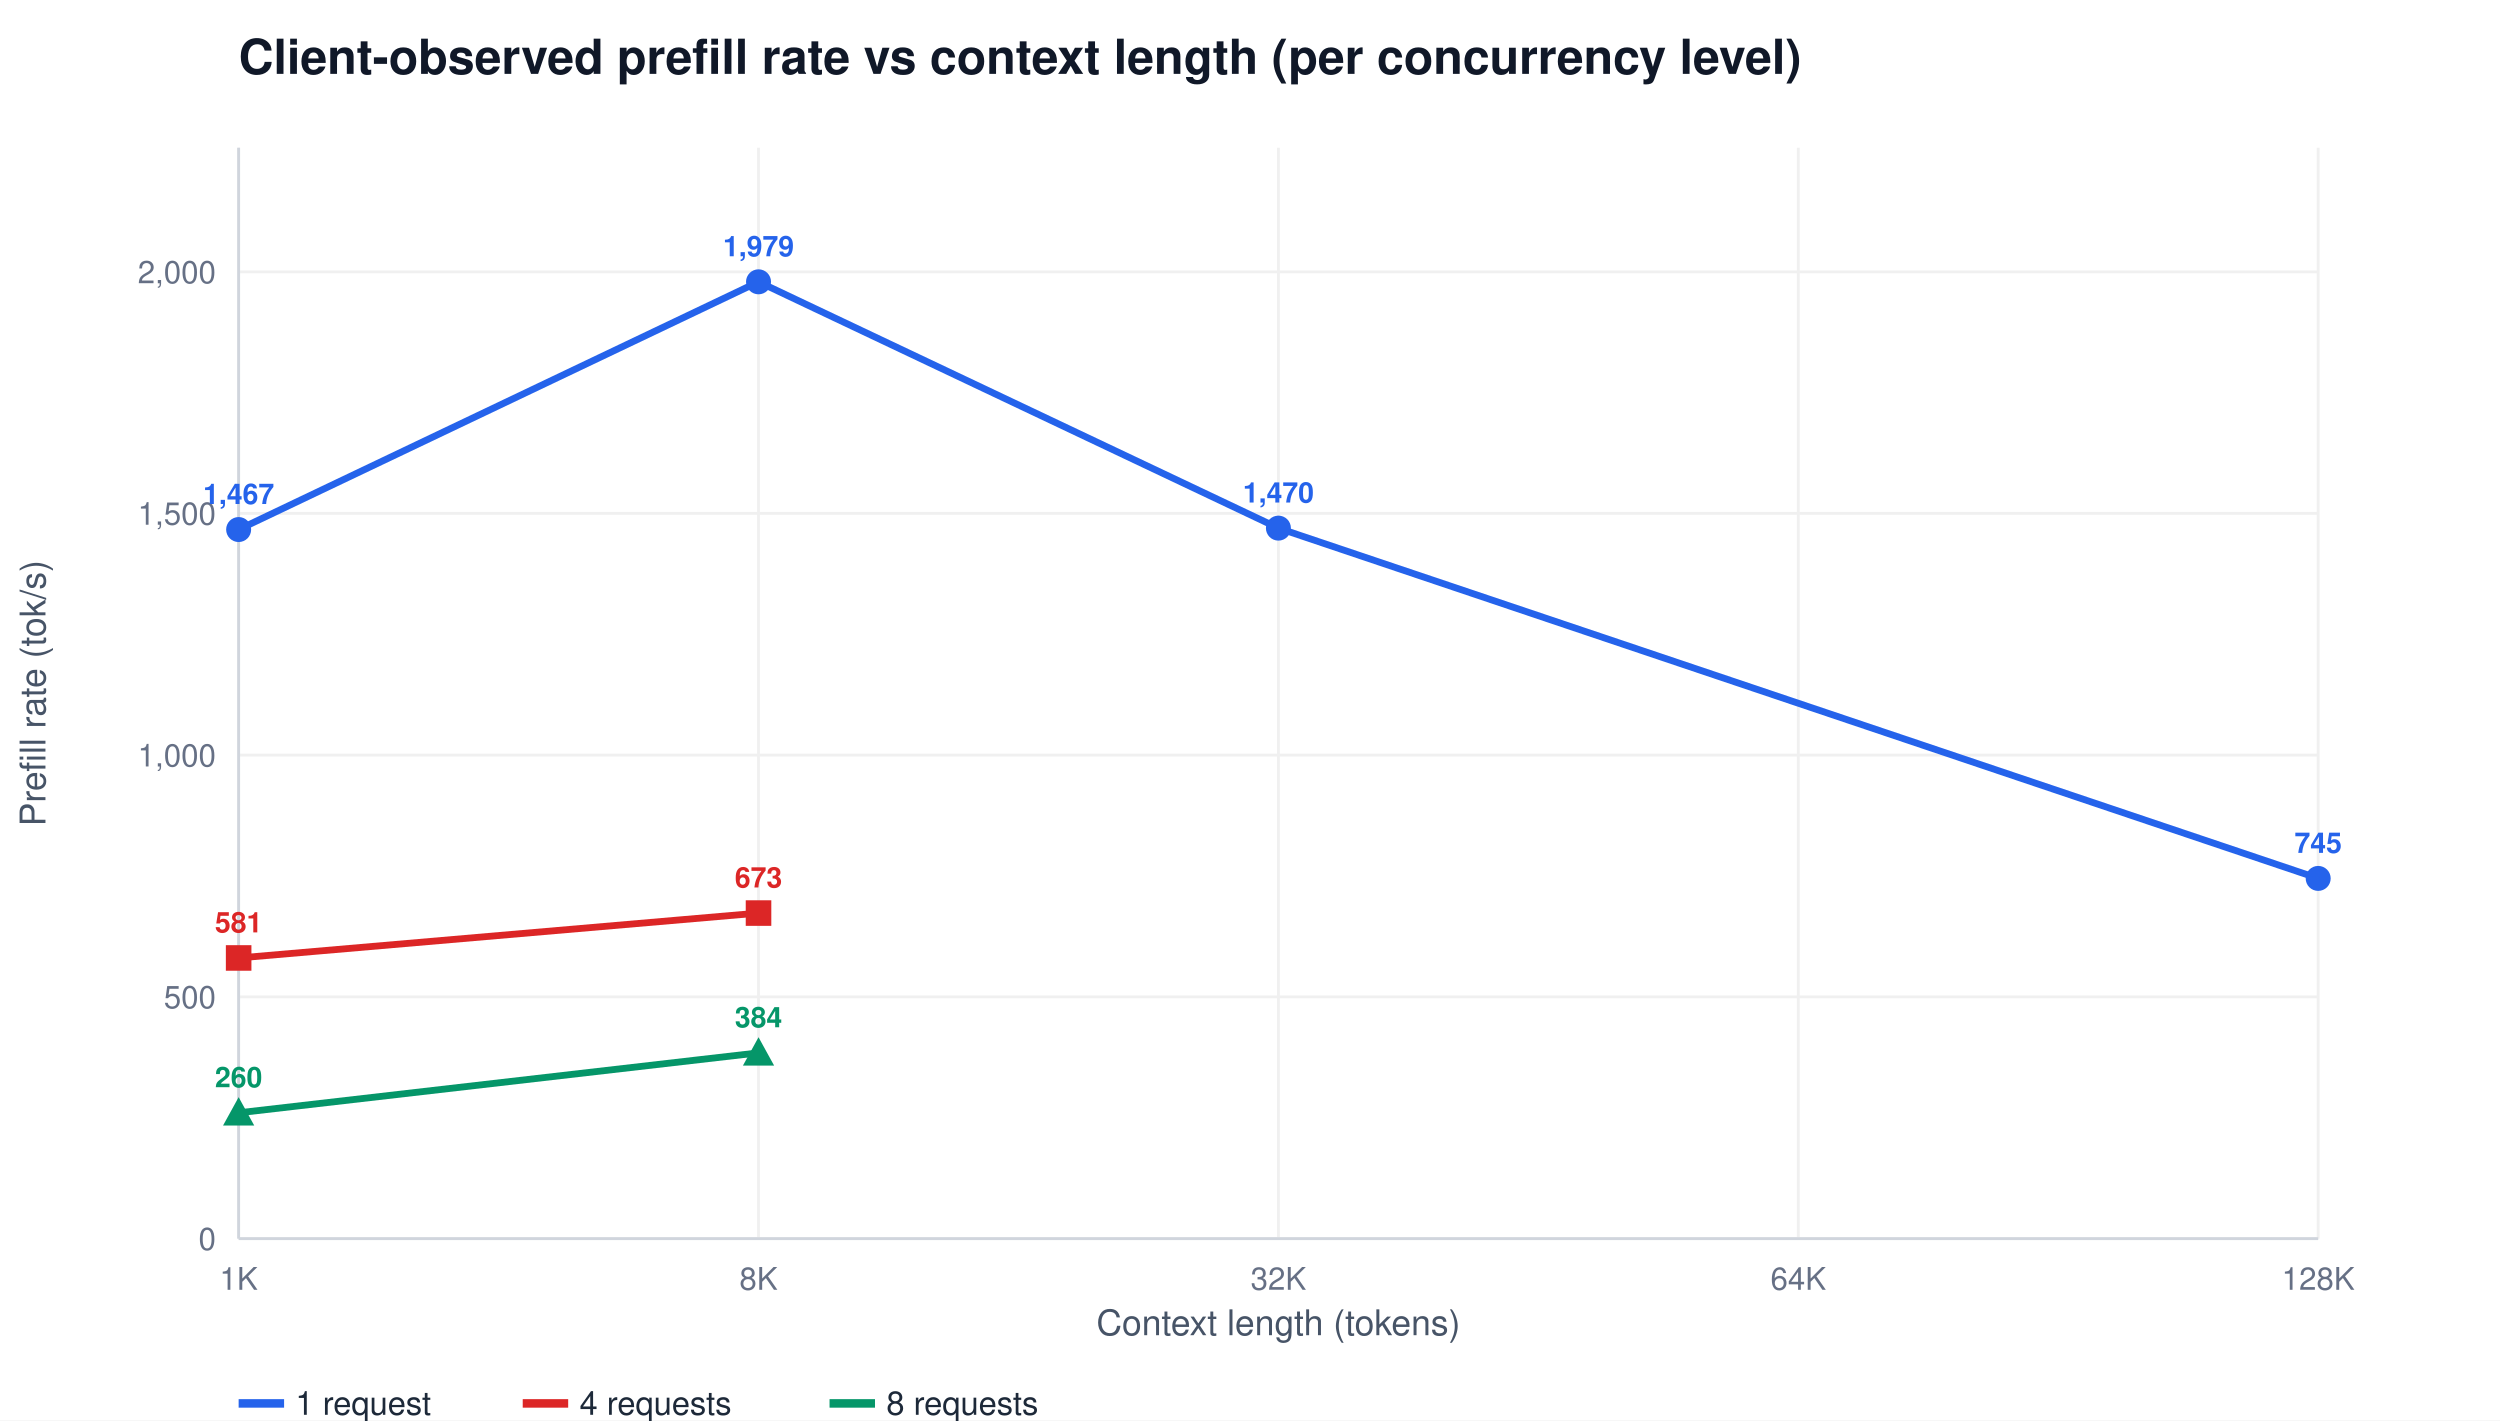
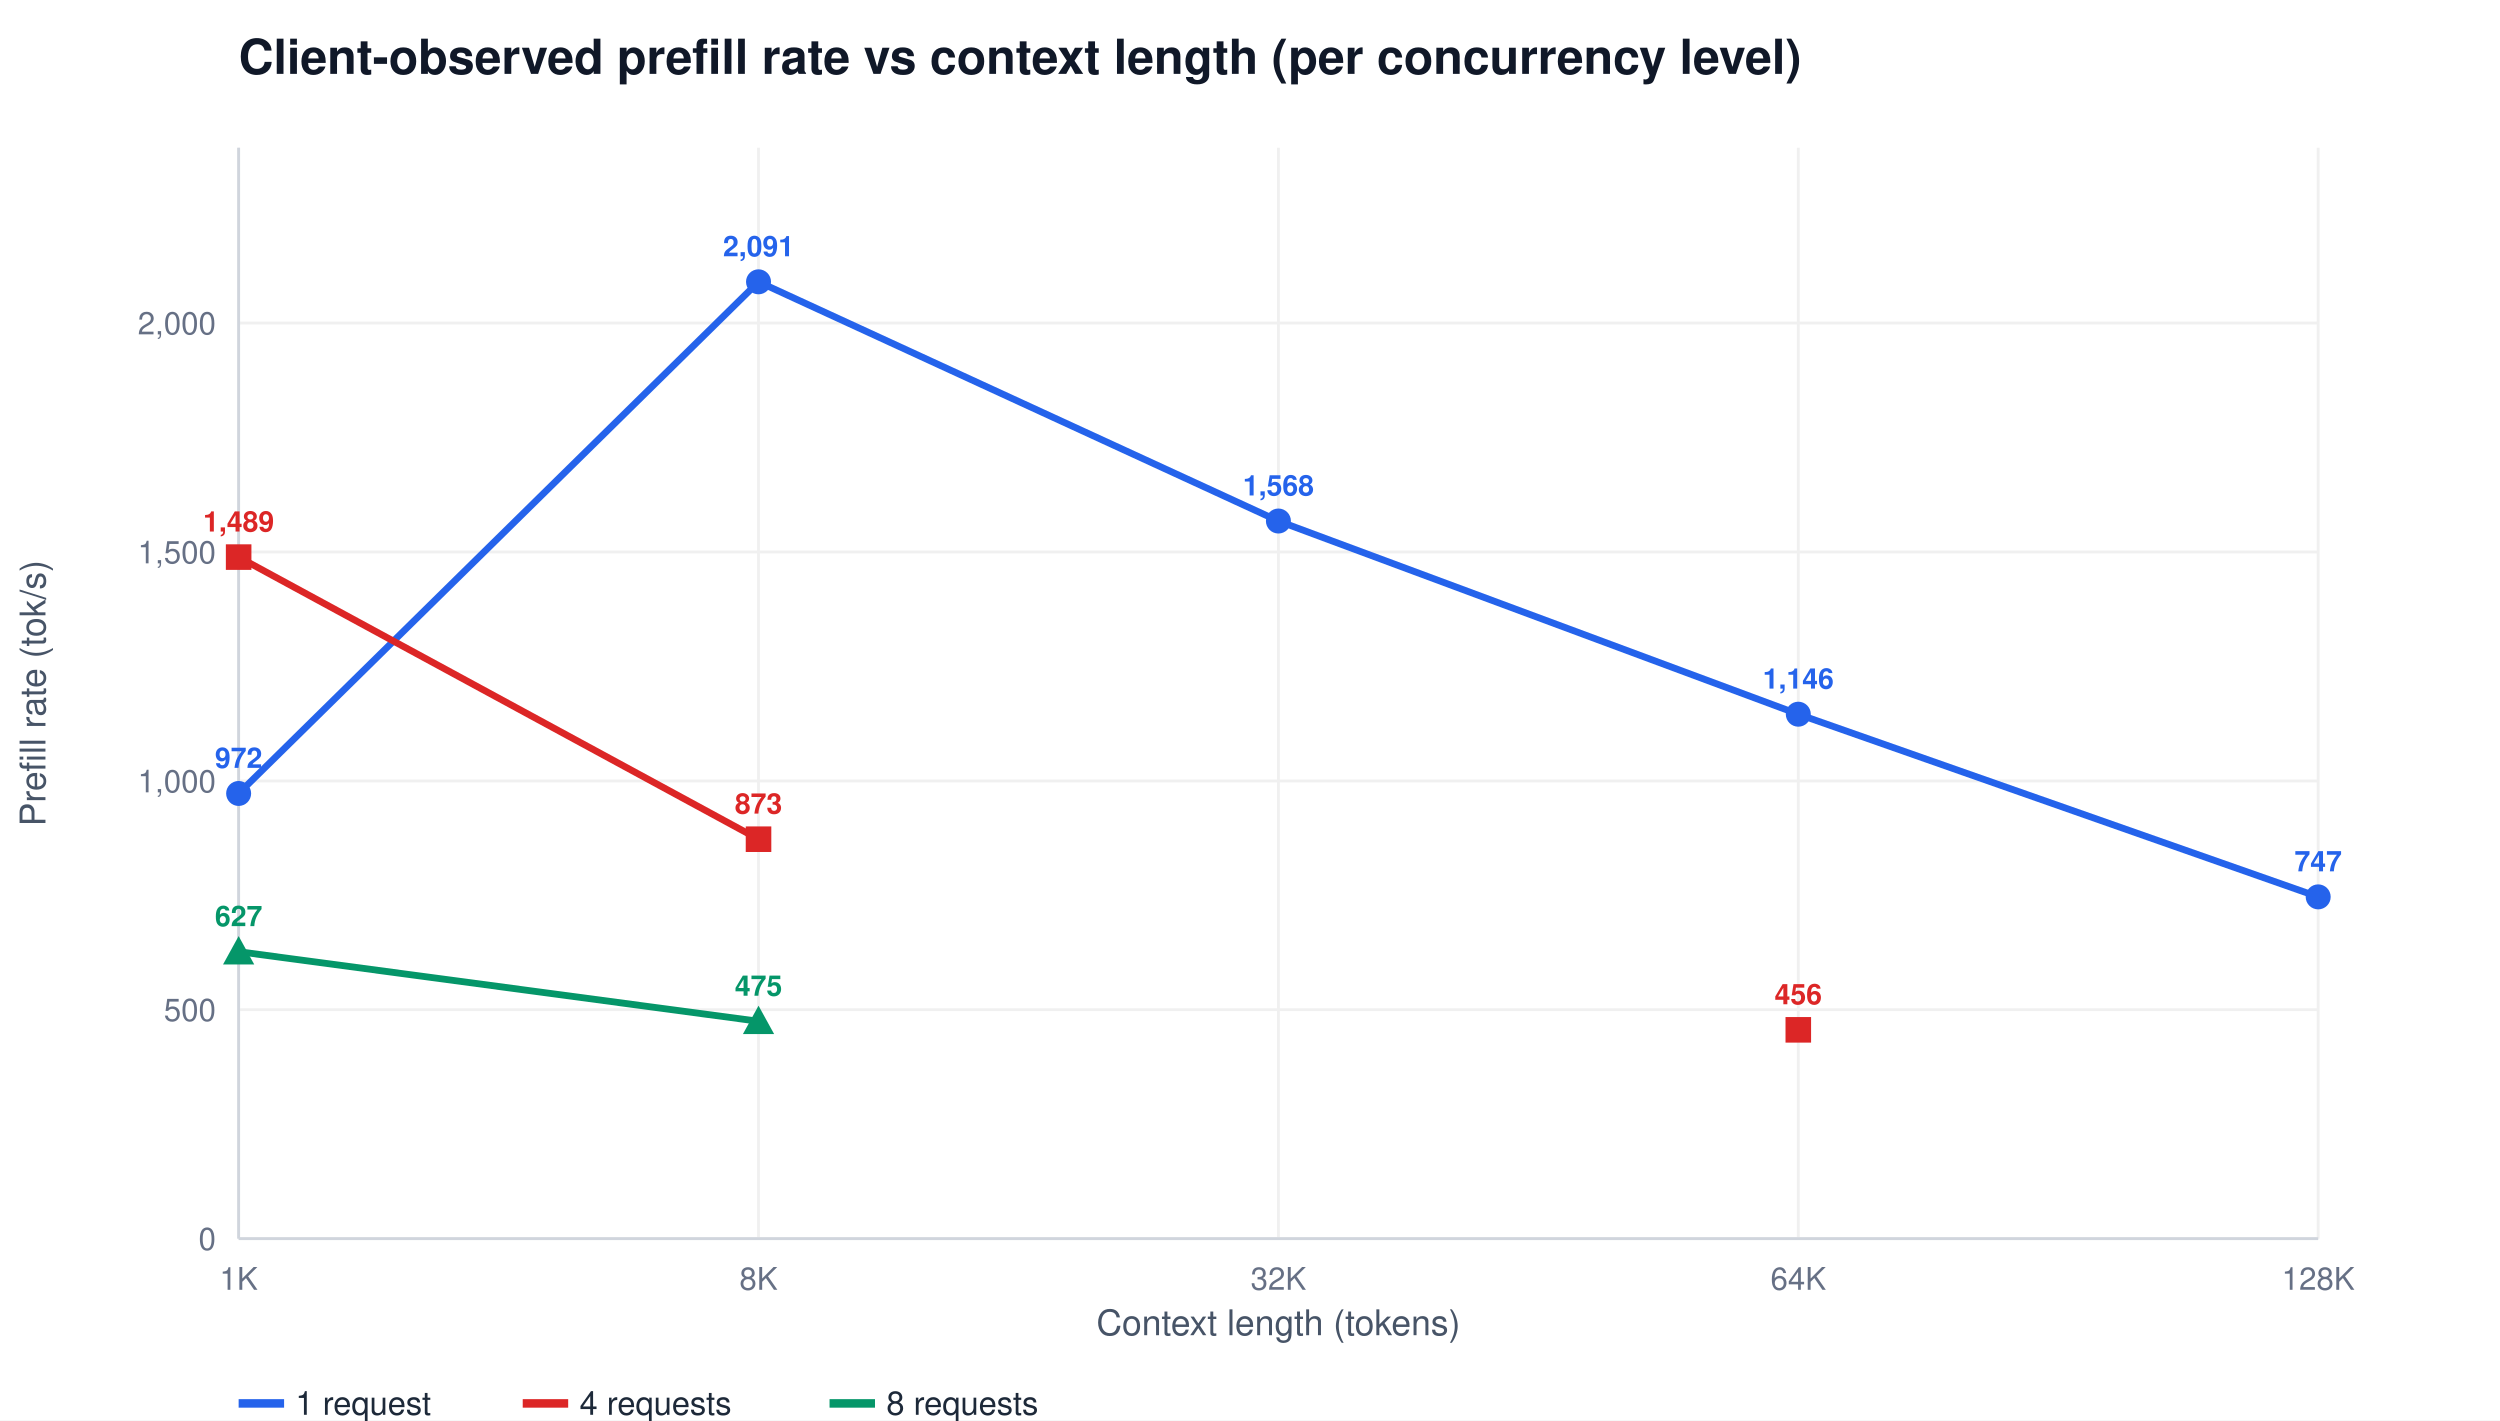
<svg xmlns="http://www.w3.org/2000/svg" width="880" height="500" viewBox="0 0 880 500" font-family="Segoe UI, Helvetica, Arial, sans-serif">
  <rect width="880" height="500" fill="#ffffff" />
  <text x="84" y="26" font-size="17" font-weight="600" fill="#101828">Client-observed prefill rate vs context length (per concurrency level)</text>
  <line x1="84" y1="436.0" x2="816" y2="436.0" stroke="#f0f0f0" stroke-width="1" />
  <text x="76" y="440.0" font-size="11" fill="#667085" text-anchor="end">0</text>
-   <line x1="84" y1="350.9" x2="816" y2="350.9" stroke="#f0f0f0" stroke-width="1" />
-   <text x="76" y="354.9" font-size="11" fill="#667085" text-anchor="end">500</text>
-   <line x1="84" y1="265.8" x2="816" y2="265.8" stroke="#f0f0f0" stroke-width="1" />
-   <text x="76" y="269.8" font-size="11" fill="#667085" text-anchor="end">1,000</text>
-   <line x1="84" y1="180.7" x2="816" y2="180.7" stroke="#f0f0f0" stroke-width="1" />
-   <text x="76" y="184.7" font-size="11" fill="#667085" text-anchor="end">1,500</text>
-   <line x1="84" y1="95.7" x2="816" y2="95.7" stroke="#f0f0f0" stroke-width="1" />
-   <text x="76" y="99.7" font-size="11" fill="#667085" text-anchor="end">2,000</text>
+   <line x1="84" y1="355.4" x2="816" y2="355.4" stroke="#f0f0f0" stroke-width="1" />
+   <text x="76" y="359.4" font-size="11" fill="#667085" text-anchor="end">500</text>
+   <line x1="84" y1="274.9" x2="816" y2="274.9" stroke="#f0f0f0" stroke-width="1" />
+   <text x="76" y="278.9" font-size="11" fill="#667085" text-anchor="end">1,000</text>
+   <line x1="84" y1="194.3" x2="816" y2="194.3" stroke="#f0f0f0" stroke-width="1" />
+   <text x="76" y="198.3" font-size="11" fill="#667085" text-anchor="end">1,500</text>
+   <line x1="84" y1="113.7" x2="816" y2="113.7" stroke="#f0f0f0" stroke-width="1" />
+   <text x="76" y="117.7" font-size="11" fill="#667085" text-anchor="end">2,000</text>
  <line x1="84.0" y1="52" x2="84.0" y2="436" stroke="#f0f0f0" stroke-width="1" />
  <text x="84.0" y="454" font-size="11" fill="#667085" text-anchor="middle">1K</text>
  <line x1="267.0" y1="52" x2="267.0" y2="436" stroke="#f0f0f0" stroke-width="1" />
  <text x="267.0" y="454" font-size="11" fill="#667085" text-anchor="middle">8K</text>
  <line x1="450.0" y1="52" x2="450.0" y2="436" stroke="#f0f0f0" stroke-width="1" />
  <text x="450.0" y="454" font-size="11" fill="#667085" text-anchor="middle">32K</text>
  <line x1="633.0" y1="52" x2="633.0" y2="436" stroke="#f0f0f0" stroke-width="1" />
  <text x="633.0" y="454" font-size="11" fill="#667085" text-anchor="middle">64K</text>
  <line x1="816.0" y1="52" x2="816.0" y2="436" stroke="#f0f0f0" stroke-width="1" />
  <text x="816.0" y="454" font-size="11" fill="#667085" text-anchor="middle">128K</text>
  <line x1="84" y1="436" x2="816" y2="436" stroke="#d0d5dd" stroke-width="1" />
  <line x1="84" y1="52" x2="84" y2="436" stroke="#d0d5dd" stroke-width="1" />
-   <polyline points="84.0,186.4 267.0,99.2 450.0,185.9 816.0,309.2" fill="none" stroke="#2563eb" stroke-width="2.4" />
-   <circle cx="84.0" cy="186.4" r="4.4" fill="#2563eb" />
+   <polyline points="84.0,279.3 267.0,99.2 450.0,183.4 633.0,251.4 816.0,315.7" fill="none" stroke="#2563eb" stroke-width="2.4" />
+   <circle cx="84.0" cy="279.3" r="4.4" fill="#2563eb" />
  <circle cx="267.0" cy="99.2" r="4.4" fill="#2563eb" />
-   <circle cx="450.0" cy="185.9" r="4.4" fill="#2563eb" />
-   <circle cx="816.0" cy="309.2" r="4.4" fill="#2563eb" />
-   <polyline points="84.0,337.2 267.0,321.4" fill="none" stroke="#dc2626" stroke-width="2.4" />
-   <rect x="79.5" y="332.7" width="9" height="9" fill="#dc2626" />
-   <rect x="262.5" y="316.9" width="9" height="9" fill="#dc2626" />
-   <polyline points="84.0,391.7 267.0,370.6" fill="none" stroke="#059669" stroke-width="2.4" />
-   <polygon points="84.0,386.2 78.5,396.2 89.5,396.2" fill="#059669" />
-   <polygon points="267.0,365.1 261.5,375.1 272.5,375.1" fill="#059669" />
-   <text x="84.0" y="177.4" font-size="10" fill="#2563eb" text-anchor="middle" font-weight="600">1,467</text>
-   <text x="84.0" y="328.2" font-size="10" fill="#dc2626" text-anchor="middle" font-weight="600">581</text>
-   <text x="84.0" y="382.7" font-size="10" fill="#059669" text-anchor="middle" font-weight="600">260</text>
-   <text x="267.0" y="90.2" font-size="10" fill="#2563eb" text-anchor="middle" font-weight="600">1,979</text>
-   <text x="267.0" y="312.4" font-size="10" fill="#dc2626" text-anchor="middle" font-weight="600">673</text>
-   <text x="267.0" y="361.6" font-size="10" fill="#059669" text-anchor="middle" font-weight="600">384</text>
-   <text x="450.0" y="176.9" font-size="10" fill="#2563eb" text-anchor="middle" font-weight="600">1,470</text>
-   <text x="816.0" y="300.2" font-size="10" fill="#2563eb" text-anchor="middle" font-weight="600">745</text>
+   <circle cx="450.0" cy="183.4" r="4.4" fill="#2563eb" />
+   <circle cx="633.0" cy="251.4" r="4.4" fill="#2563eb" />
+   <circle cx="816.0" cy="315.7" r="4.4" fill="#2563eb" />
+   <polyline points="84.0,196.1 267.0,295.4" fill="none" stroke="#dc2626" stroke-width="2.4" />
+   <rect x="79.5" y="191.6" width="9" height="9" fill="#dc2626" />
+   <rect x="262.5" y="290.9" width="9" height="9" fill="#dc2626" />
+   <rect x="628.5" y="358.0" width="9" height="9" fill="#dc2626" />
+   <polyline points="84.0,335.0 267.0,359.5" fill="none" stroke="#059669" stroke-width="2.4" />
+   <polygon points="84.0,329.5 78.5,339.5 89.5,339.5" fill="#059669" />
+   <polygon points="267.0,354.0 261.5,364.0 272.5,364.0" fill="#059669" />
+   <text x="84.0" y="187.1" font-size="10" fill="#dc2626" text-anchor="middle" font-weight="600">1,489</text>
+   <text x="84.0" y="270.3" font-size="10" fill="#2563eb" text-anchor="middle" font-weight="600">972</text>
+   <text x="84.0" y="326.0" font-size="10" fill="#059669" text-anchor="middle" font-weight="600">627</text>
+   <text x="267.0" y="90.2" font-size="10" fill="#2563eb" text-anchor="middle" font-weight="600">2,091</text>
+   <text x="267.0" y="286.4" font-size="10" fill="#dc2626" text-anchor="middle" font-weight="600">873</text>
+   <text x="267.0" y="350.5" font-size="10" fill="#059669" text-anchor="middle" font-weight="600">475</text>
+   <text x="450.0" y="174.4" font-size="10" fill="#2563eb" text-anchor="middle" font-weight="600">1,568</text>
+   <text x="633.0" y="242.4" font-size="10" fill="#2563eb" text-anchor="middle" font-weight="600">1,146</text>
+   <text x="633.0" y="353.5" font-size="10" fill="#dc2626" text-anchor="middle" font-weight="600">456</text>
+   <text x="816.0" y="306.7" font-size="10" fill="#2563eb" text-anchor="middle" font-weight="600">747</text>
  <line x1="84" y1="494" x2="100" y2="494" stroke="#2563eb" stroke-width="3" />
  <text x="104" y="498" font-size="11.5" fill="#1d2939">1 request</text>
  <line x1="184" y1="494" x2="200" y2="494" stroke="#dc2626" stroke-width="3" />
  <text x="204" y="498" font-size="11.5" fill="#1d2939">4 requests</text>
  <line x1="292" y1="494" x2="308" y2="494" stroke="#059669" stroke-width="3" />
  <text x="312" y="498" font-size="11.5" fill="#1d2939">8 requests</text>
  <text x="450" y="470" font-size="12.5" fill="#475467" text-anchor="middle">Context length (tokens)</text>
  <text x="16" y="244" font-size="12.5" fill="#475467" text-anchor="middle" transform="rotate(-90 16 244)">Prefill rate (tok/s)</text>
</svg>
